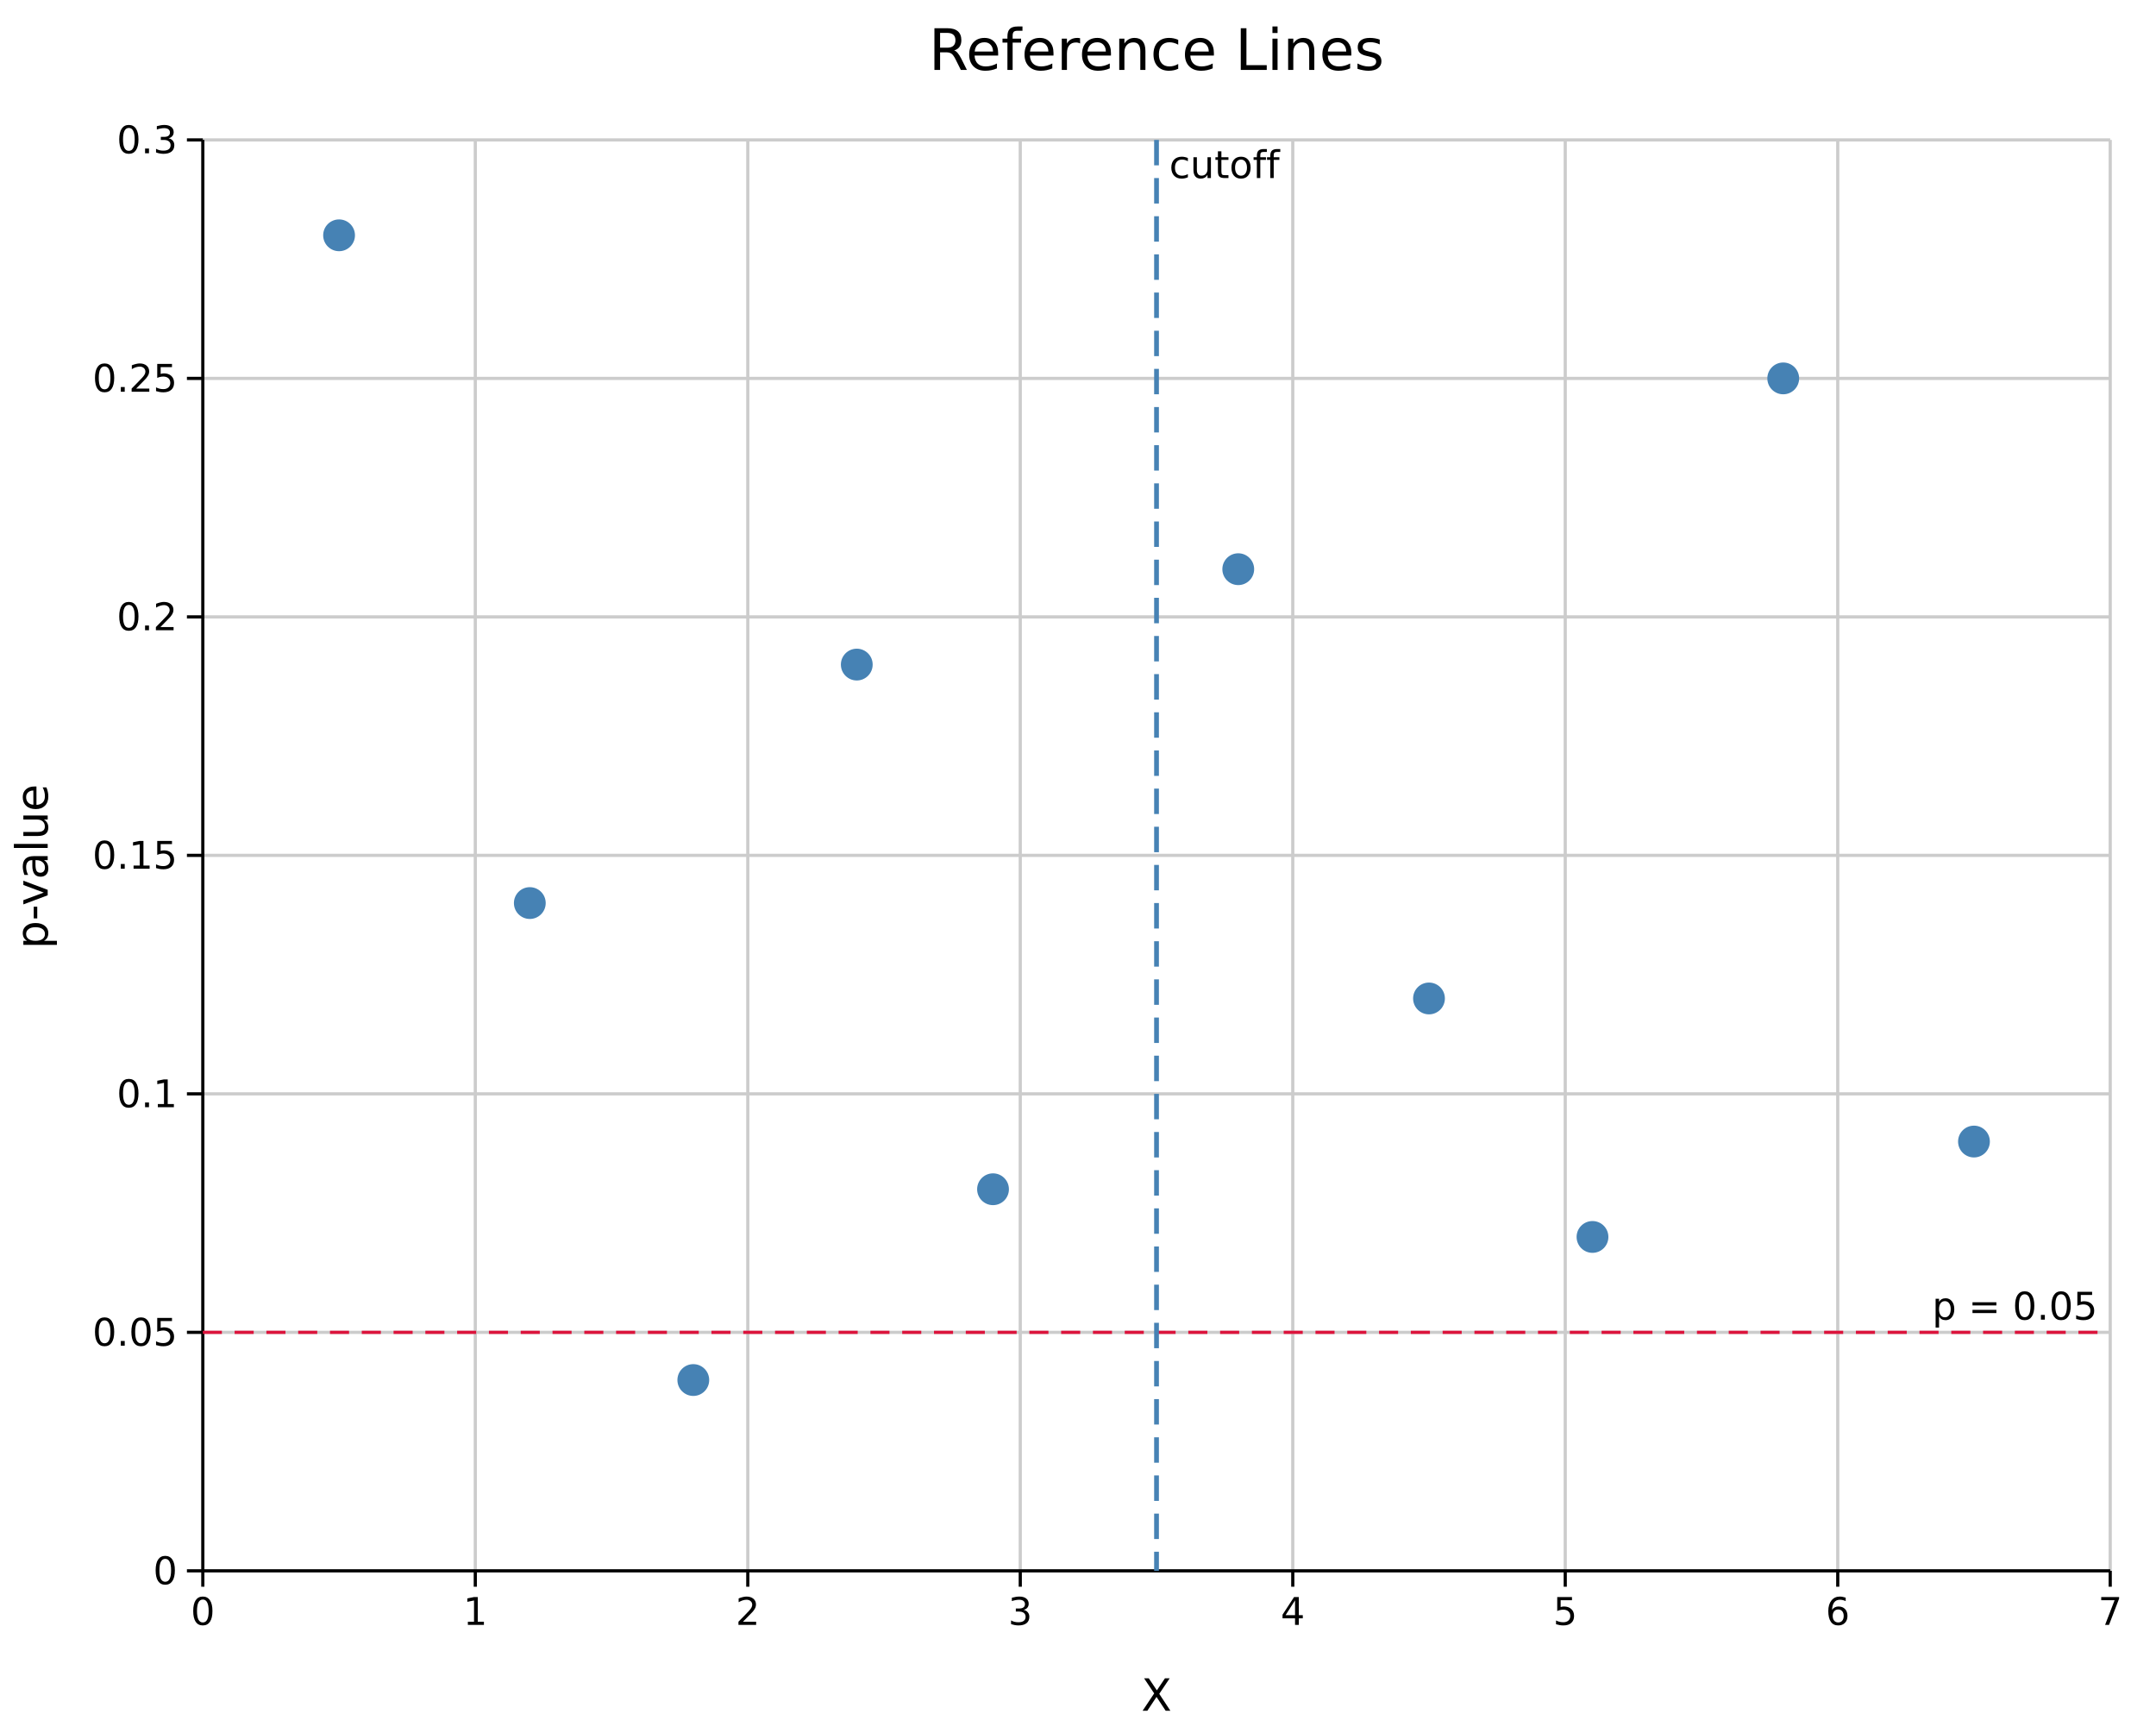
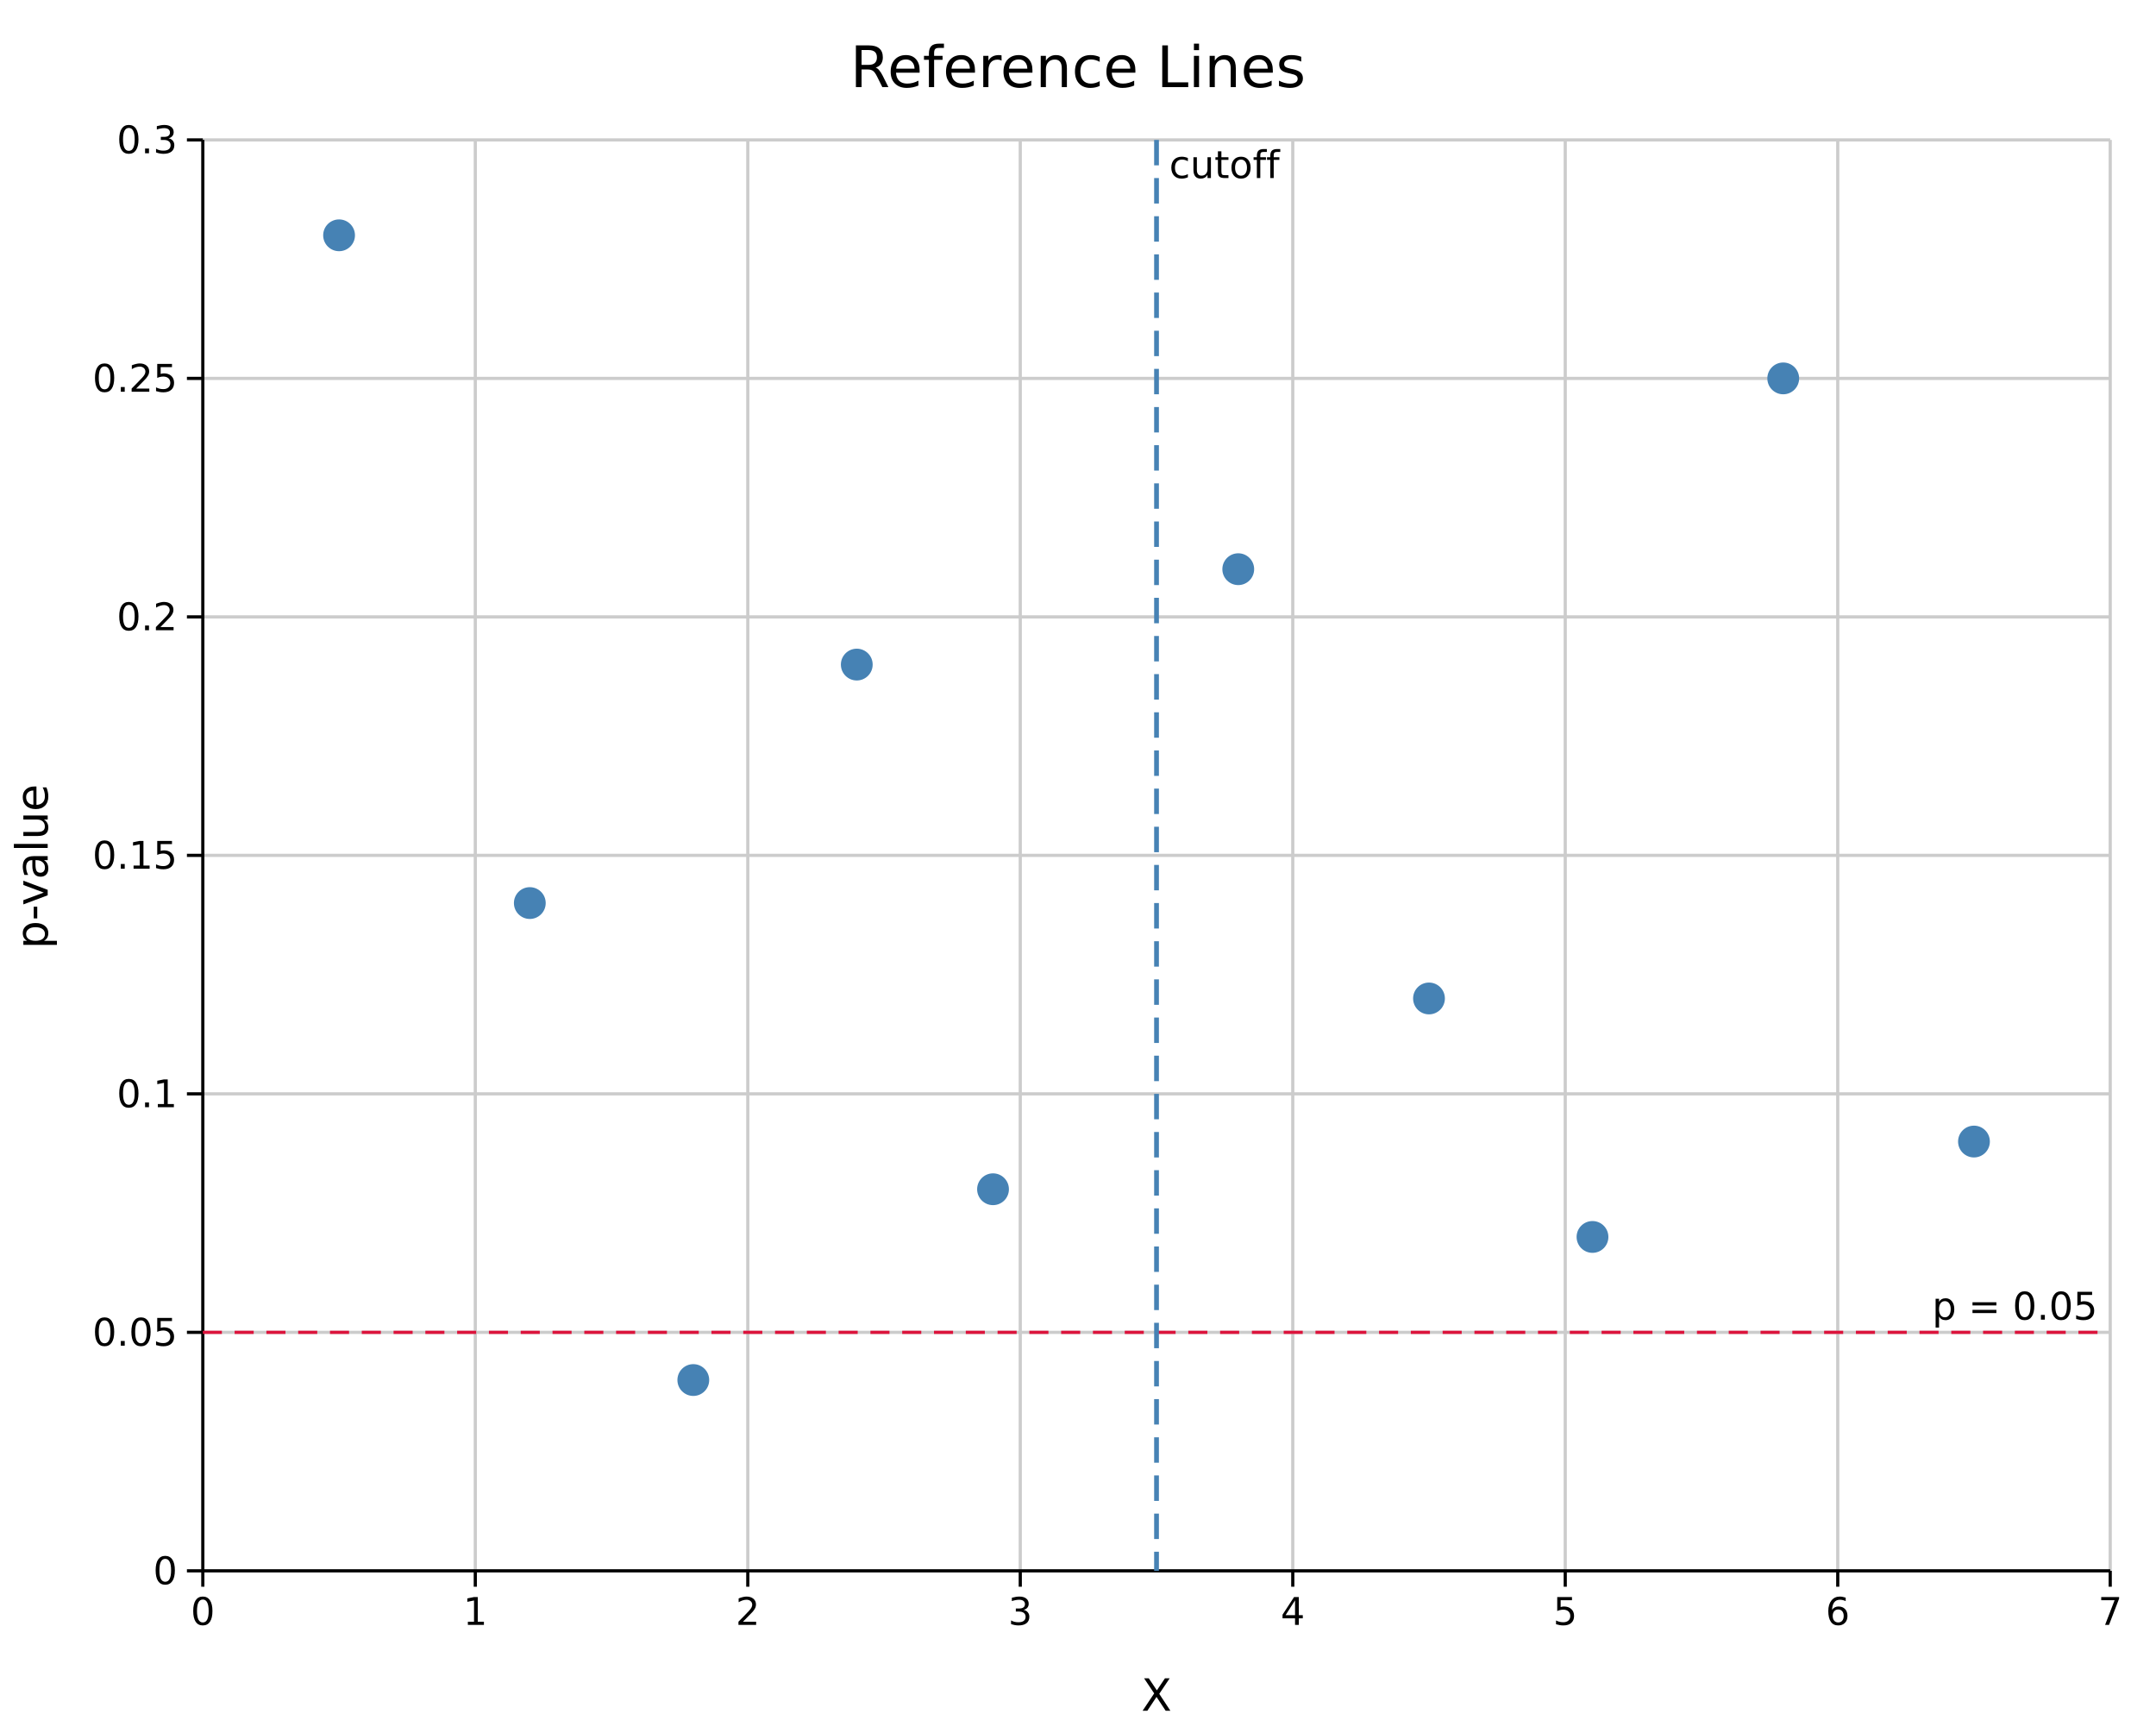
<svg xmlns="http://www.w3.org/2000/svg" width="678.2" height="545" font-family="DejaVu Sans, Liberation Sans, Arial, sans-serif" fill="black">
  <rect width="100%" height="100%" fill="white" />
  <defs>
    <clipPath id="kuva-clip-9">
      <rect x="63.8" y="44" width="600" height="450" />
    </clipPath>
  </defs>
  <line x1="149.51" y1="44" x2="149.51" y2="494" stroke="#cccccc" stroke-width="1" />
  <line x1="235.23" y1="44" x2="235.23" y2="494" stroke="#cccccc" stroke-width="1" />
  <line x1="320.94" y1="44" x2="320.94" y2="494" stroke="#cccccc" stroke-width="1" />
  <line x1="406.66" y1="44" x2="406.66" y2="494" stroke="#cccccc" stroke-width="1" />
  <line x1="492.37" y1="44" x2="492.37" y2="494" stroke="#cccccc" stroke-width="1" />
  <line x1="578.09" y1="44" x2="578.09" y2="494" stroke="#cccccc" stroke-width="1" />
  <line x1="663.8" y1="44" x2="663.8" y2="494" stroke="#cccccc" stroke-width="1" />
  <line x1="63.8" y1="419" x2="663.8" y2="419" stroke="#cccccc" stroke-width="1" />
  <line x1="63.8" y1="344" x2="663.8" y2="344" stroke="#cccccc" stroke-width="1" />
  <line x1="63.8" y1="269" x2="663.8" y2="269" stroke="#cccccc" stroke-width="1" />
  <line x1="63.8" y1="194" x2="663.8" y2="194" stroke="#cccccc" stroke-width="1" />
  <line x1="63.8" y1="119" x2="663.8" y2="119" stroke="#cccccc" stroke-width="1" />
  <line x1="63.8" y1="44" x2="663.8" y2="44" stroke="#cccccc" stroke-width="1" />
  <line x1="63.8" y1="494" x2="663.8" y2="494" stroke="#000000" stroke-width="1" />
  <line x1="63.8" y1="44" x2="63.8" y2="494" stroke="#000000" stroke-width="1" />
  <line x1="63.8" y1="494" x2="63.8" y2="499" stroke="#000000" stroke-width="1" />
  <text x="63.8" y="511" font-size="12" text-anchor="middle">0</text>
  <line x1="149.51" y1="494" x2="149.51" y2="499" stroke="#000000" stroke-width="1" />
  <text x="149.51" y="511" font-size="12" text-anchor="middle">1</text>
  <line x1="235.23" y1="494" x2="235.23" y2="499" stroke="#000000" stroke-width="1" />
  <text x="235.23" y="511" font-size="12" text-anchor="middle">2</text>
  <line x1="320.94" y1="494" x2="320.94" y2="499" stroke="#000000" stroke-width="1" />
  <text x="320.94" y="511" font-size="12" text-anchor="middle">3</text>
  <line x1="406.66" y1="494" x2="406.66" y2="499" stroke="#000000" stroke-width="1" />
  <text x="406.66" y="511" font-size="12" text-anchor="middle">4</text>
  <line x1="492.37" y1="494" x2="492.37" y2="499" stroke="#000000" stroke-width="1" />
  <text x="492.37" y="511" font-size="12" text-anchor="middle">5</text>
  <line x1="578.09" y1="494" x2="578.09" y2="499" stroke="#000000" stroke-width="1" />
  <text x="578.09" y="511" font-size="12" text-anchor="middle">6</text>
  <line x1="663.8" y1="494" x2="663.8" y2="499" stroke="#000000" stroke-width="1" />
  <text x="663.8" y="511" font-size="12" text-anchor="middle">7</text>
  <line x1="58.8" y1="494" x2="63.8" y2="494" stroke="#000000" stroke-width="1" />
  <text x="55.8" y="498.2" font-size="12" text-anchor="end">0</text>
  <line x1="58.8" y1="419" x2="63.8" y2="419" stroke="#000000" stroke-width="1" />
  <text x="55.8" y="423.2" font-size="12" text-anchor="end">0.05</text>
  <line x1="58.8" y1="344" x2="63.8" y2="344" stroke="#000000" stroke-width="1" />
  <text x="55.8" y="348.2" font-size="12" text-anchor="end">0.1</text>
  <line x1="58.8" y1="269" x2="63.8" y2="269" stroke="#000000" stroke-width="1" />
  <text x="55.8" y="273.2" font-size="12" text-anchor="end">0.15</text>
  <line x1="58.8" y1="194" x2="63.8" y2="194" stroke="#000000" stroke-width="1" />
  <text x="55.8" y="198.2" font-size="12" text-anchor="end">0.2</text>
  <line x1="58.8" y1="119" x2="63.8" y2="119" stroke="#000000" stroke-width="1" />
  <text x="55.8" y="123.2" font-size="12" text-anchor="end">0.25</text>
  <line x1="58.8" y1="44" x2="63.8" y2="44" stroke="#000000" stroke-width="1" />
  <text x="55.8" y="48.2" font-size="12" text-anchor="end">0.3</text>
  <text x="363.8" y="538" font-size="14" text-anchor="middle">X</text>
  <text x="15" y="272.5" font-size="14" text-anchor="middle" transform="rotate(-90,15,272.5)">p-value</text>
-   <text x="363.8" y="22" font-size="18" text-anchor="middle">Reference Lines</text>
+   <text x="339.1" y="27.4" font-size="18" text-anchor="middle">Reference Lines</text>
  <g clip-path="url(#kuva-clip-9)">
    <circle cx="106.66" cy="74" r="5" fill="#4682b4" />
    <circle cx="166.66" cy="284" r="5" fill="#4682b4" />
    <circle cx="218.09" cy="434" r="5" fill="#4682b4" />
    <circle cx="269.51" cy="209" r="5" fill="#4682b4" />
    <circle cx="312.37" cy="374" r="5" fill="#4682b4" />
    <circle cx="389.51" cy="179" r="5" fill="#4682b4" />
    <circle cx="449.51" cy="314" r="5" fill="#4682b4" />
    <circle cx="500.94" cy="389" r="5" fill="#4682b4" />
    <circle cx="560.94" cy="119" r="5" fill="#4682b4" />
    <circle cx="620.94" cy="359" r="5" fill="#4682b4" />
    <line x1="63.8" y1="419" x2="663.8" y2="419" stroke="#dc143c" stroke-width="1" stroke-dasharray="6 4" />
    <text x="659.8" y="415" font-size="12" text-anchor="end">p = 0.05</text>
    <line x1="363.8" y1="44" x2="363.8" y2="494" stroke="#4682b4" stroke-width="1.5" stroke-dasharray="8 4" />
    <text x="367.8" y="56" font-size="12" text-anchor="start">cutoff</text>
  </g>
</svg>
